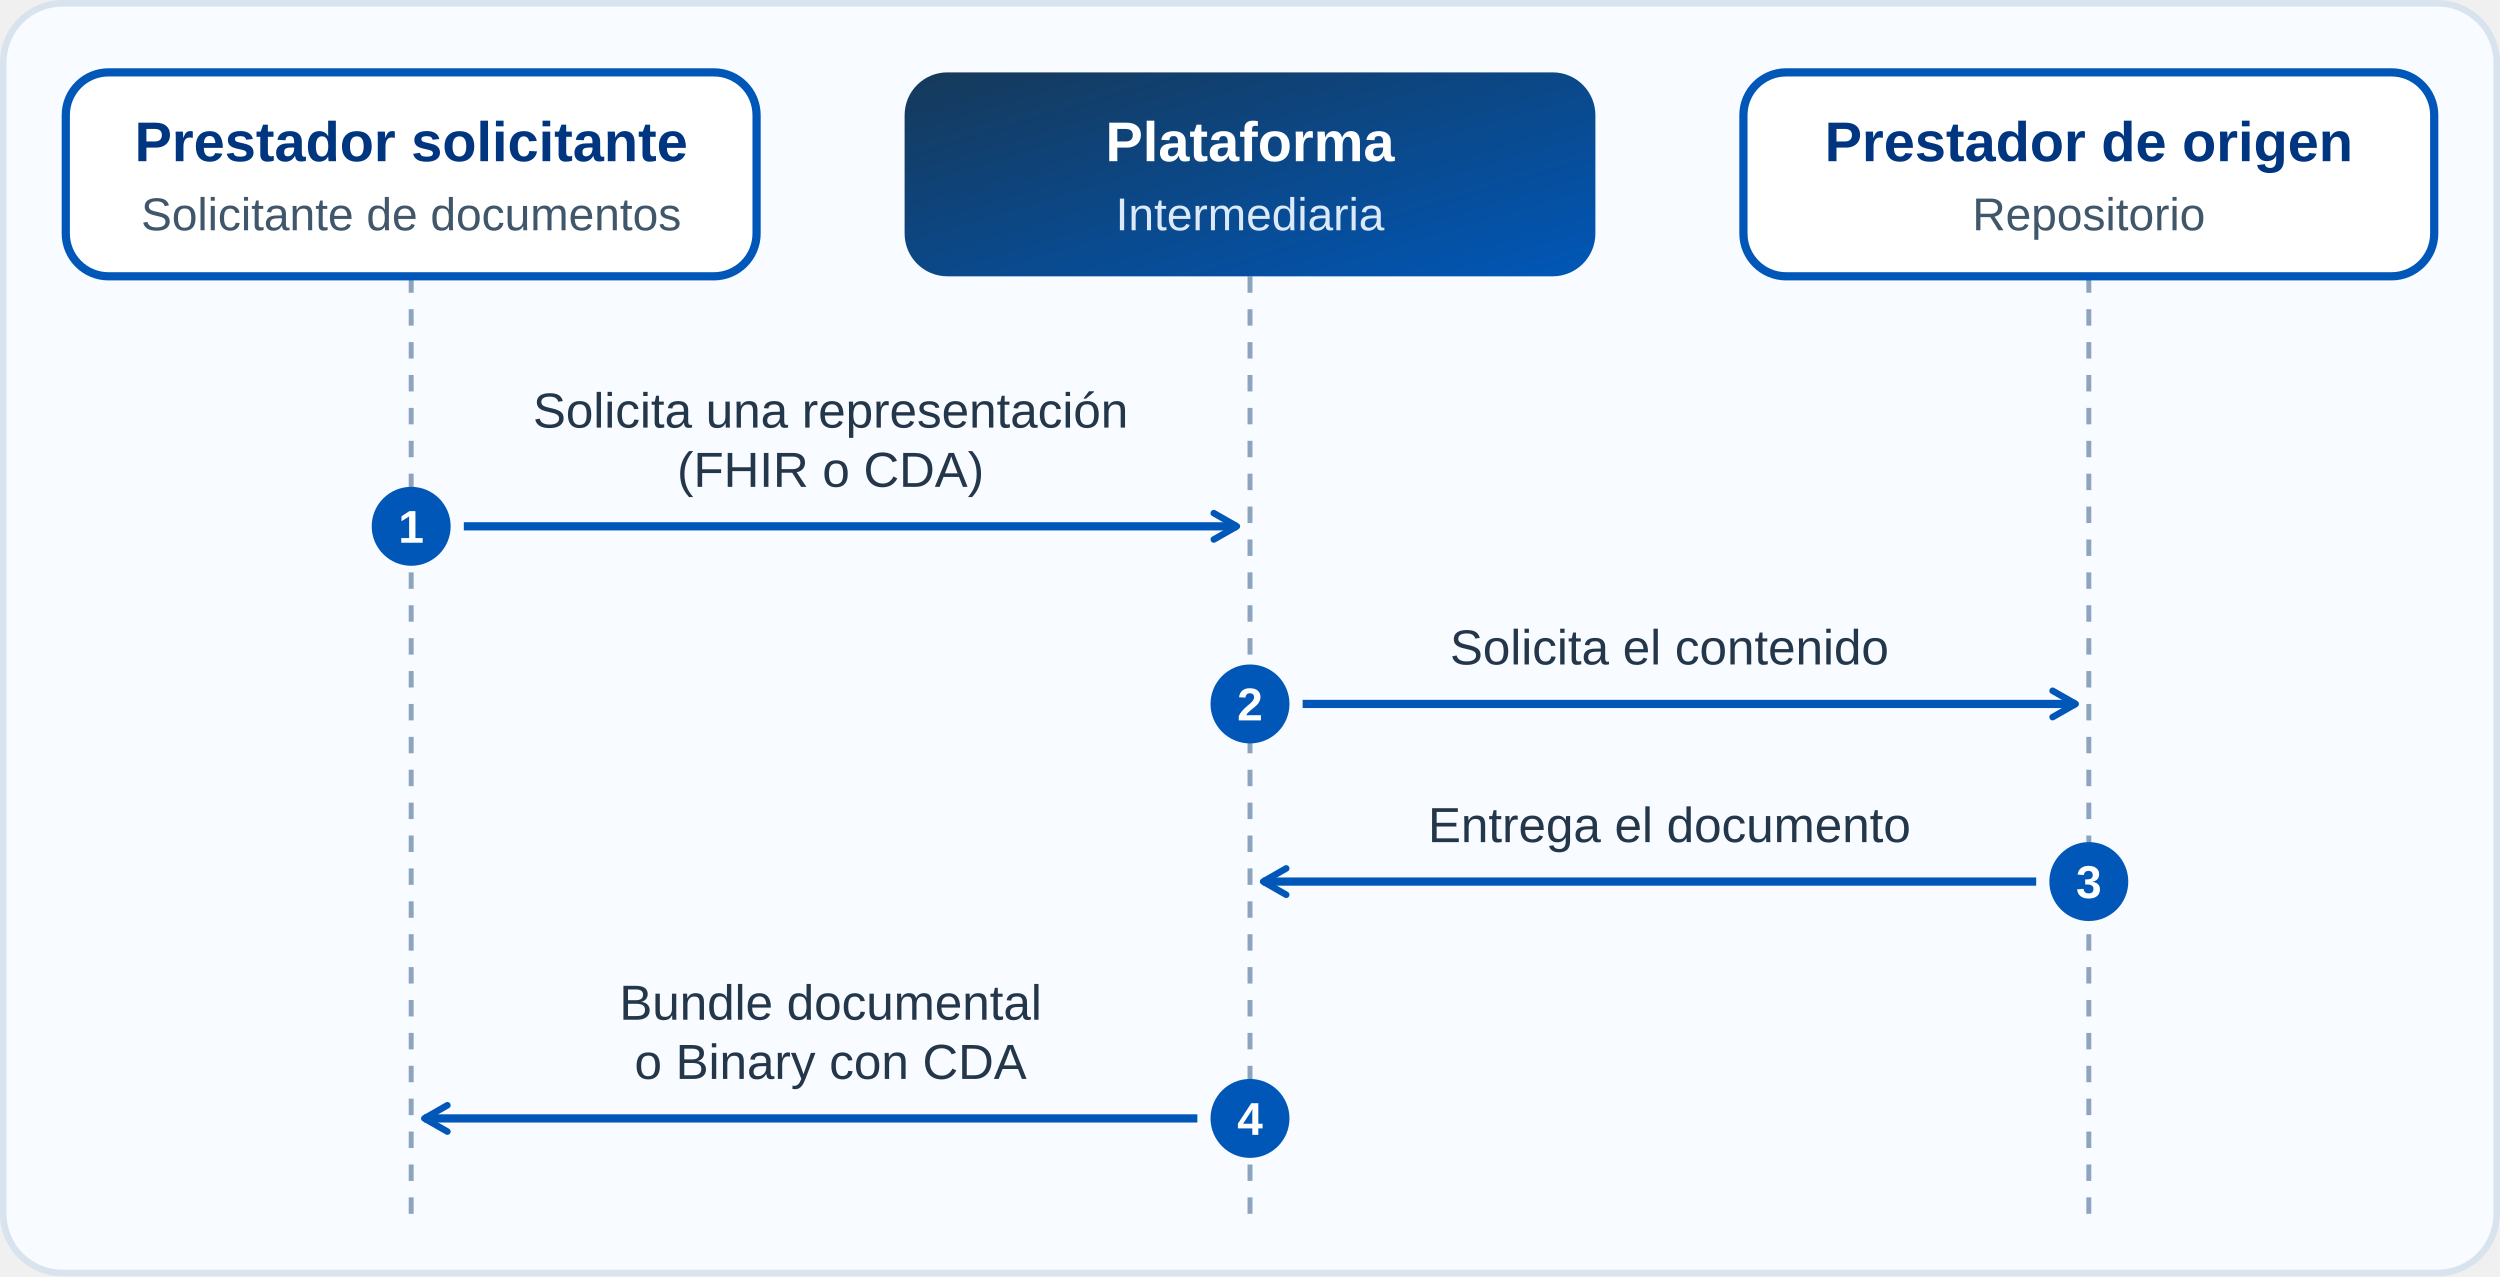
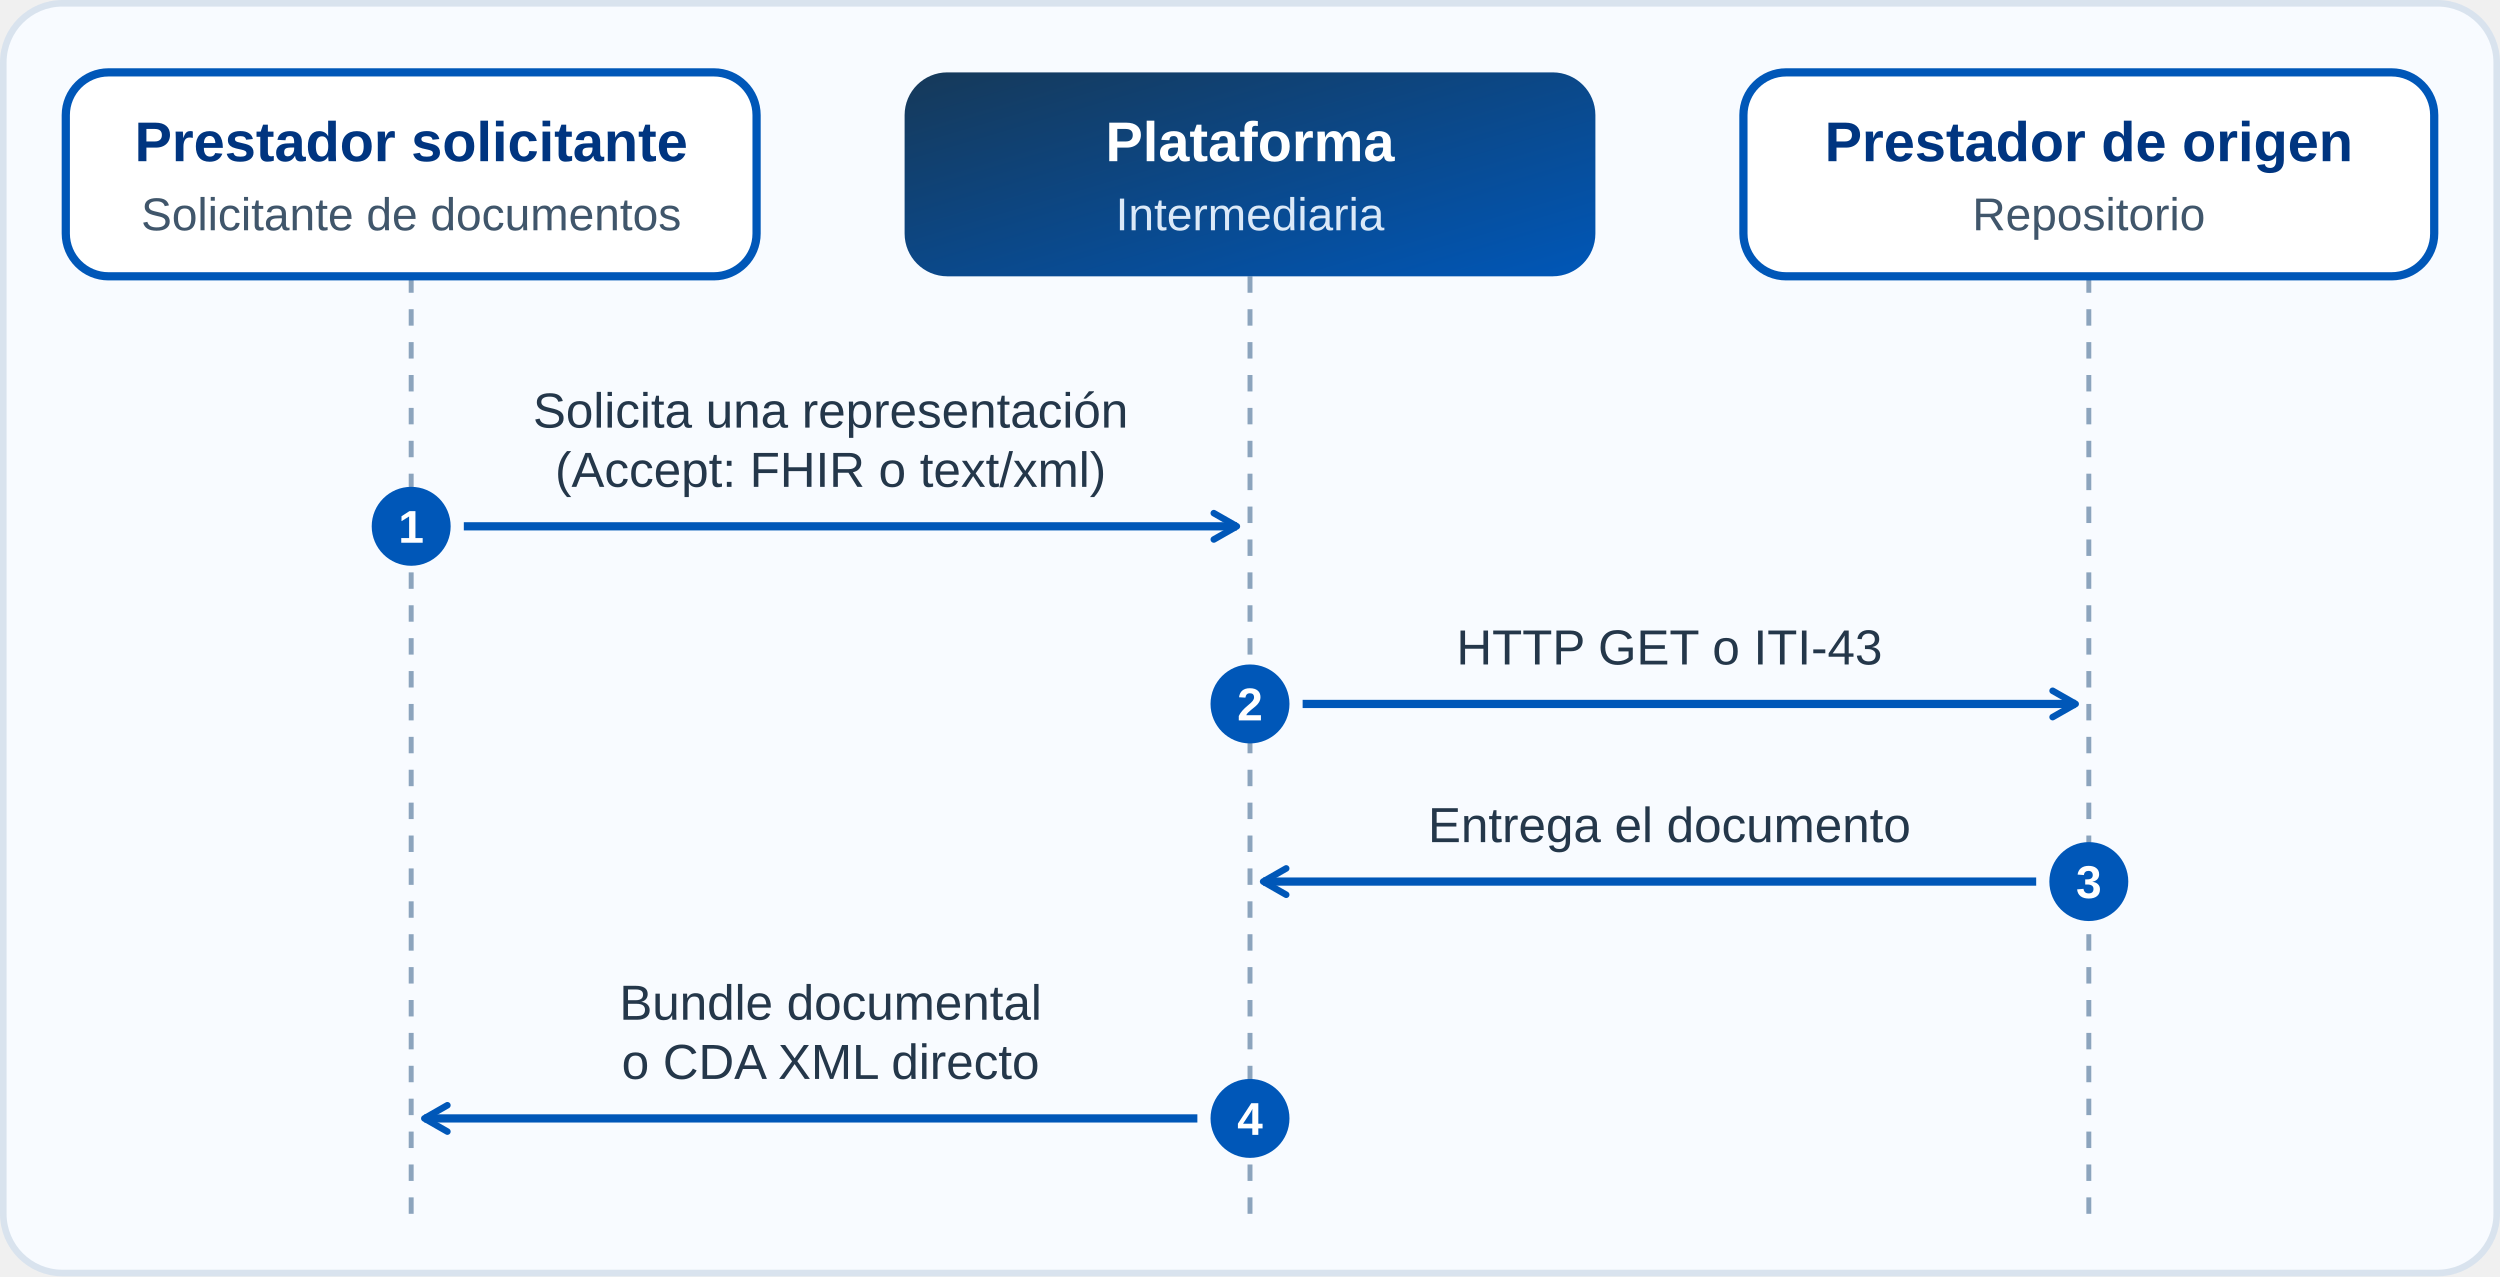
<svg xmlns="http://www.w3.org/2000/svg" width="760" height="388" viewBox="0 0 760 388" role="img" aria-labelledby="hcen-cu-recuperar-documento-title hcen-cu-recuperar-documento-desc">
  <defs>
    <linearGradient id="hcen-cu-recuperar-documento-plataforma" x1="0" y1="0" x2="1" y2="1">
      <stop offset="0" stop-color="#163959" />
      <stop offset="1" stop-color="#0057b8" />
    </linearGradient>
    <marker id="hcen-cu-recuperar-documento-arrow" markerWidth="10" markerHeight="10" refX="8" refY="5" orient="auto" markerUnits="userSpaceOnUse">
      <path d="M1 1 8 5 1 9" fill="none" stroke="#0057b8" stroke-width="2" stroke-linecap="round" stroke-linejoin="round" />
    </marker>
  </defs>
  <rect x="1" y="1" width="758" height="386" rx="18" fill="#f8fbff" stroke="#d9e3ee" stroke-width="2" />
  <path d="M125 84 V370" stroke="#8ca4bd" stroke-width="1.5" stroke-dasharray="5 5" />
  <rect x="20" y="22" width="210" height="62" rx="13" fill="#ffffff" stroke="#0057b8" stroke-width="2.5" />
  <text x="125" y="49" text-anchor="middle" fill="#003580" font-family="'Segoe UI', Arial, sans-serif" font-size="17" font-weight="700">Prestador solicitante</text>
  <text x="125" y="70" text-anchor="middle" fill="#40566b" font-family="'Segoe UI', Arial, sans-serif" font-size="14">Solicitante de documentos</text>
  <path d="M380 84 V370" stroke="#8ca4bd" stroke-width="1.5" stroke-dasharray="5 5" />
  <rect x="275" y="22" width="210" height="62" rx="13" fill="url(#hcen-cu-recuperar-documento-plataforma)" />
  <text x="380" y="49" text-anchor="middle" fill="#ffffff" font-family="'Segoe UI', Arial, sans-serif" font-size="17" font-weight="700">Plataforma</text>
  <text x="380" y="70" text-anchor="middle" fill="#dbe9f8" font-family="'Segoe UI', Arial, sans-serif" font-size="14">Intermediaria</text>
  <path d="M635 84 V370" stroke="#8ca4bd" stroke-width="1.5" stroke-dasharray="5 5" />
  <rect x="530" y="22" width="210" height="62" rx="13" fill="#ffffff" stroke="#0057b8" stroke-width="2.5" />
  <text x="635" y="49" text-anchor="middle" fill="#003580" font-family="'Segoe UI', Arial, sans-serif" font-size="17" font-weight="700">Prestador de origen</text>
  <text x="635" y="70" text-anchor="middle" fill="#40566b" font-family="'Segoe UI', Arial, sans-serif" font-size="14">Repositorio</text>
  <text x="252.5" y="130" text-anchor="middle" fill="#24374a" font-family="'Segoe UI', Arial, sans-serif" font-size="15">Solicita una representación</text>
-   <text x="252.5" y="148" text-anchor="middle" fill="#24374a" font-family="'Segoe UI', Arial, sans-serif" font-size="15">(FHIR o CDA)</text>
+   <text x="252.5" y="148" text-anchor="middle" fill="#24374a" font-family="'Segoe UI', Arial, sans-serif" font-size="15">(Accept: FHIR o text/xml)</text>
  <path d="M141 160 H376" fill="none" stroke="#0057b8" stroke-width="2.5" marker-end="url(#hcen-cu-recuperar-documento-arrow)" />
  <circle cx="125" cy="160" r="12" fill="#0057b8" />
  <text x="125" y="165" text-anchor="middle" fill="#ffffff" font-family="'Segoe UI', Arial, sans-serif" font-size="14" font-weight="700">1</text>
-   <text x="507.5" y="202" text-anchor="middle" fill="#24374a" font-family="'Segoe UI', Arial, sans-serif" font-size="15">Solicita el contenido</text>
+   <text x="507.5" y="202" text-anchor="middle" fill="#24374a" font-family="'Segoe UI', Arial, sans-serif" font-size="15">HTTP GET o ITI-43</text>
  <path d="M396 214 H631" fill="none" stroke="#0057b8" stroke-width="2.5" marker-end="url(#hcen-cu-recuperar-documento-arrow)" />
  <circle cx="380" cy="214" r="12" fill="#0057b8" />
  <text x="380" y="219" text-anchor="middle" fill="#ffffff" font-family="'Segoe UI', Arial, sans-serif" font-size="14" font-weight="700">2</text>
  <text x="507.5" y="256" text-anchor="middle" fill="#24374a" font-family="'Segoe UI', Arial, sans-serif" font-size="15">Entrega el documento</text>
  <path d="M619 268 H384" fill="none" stroke="#0057b8" stroke-width="2.5" marker-end="url(#hcen-cu-recuperar-documento-arrow)" />
  <circle cx="635" cy="268" r="12" fill="#0057b8" />
  <text x="635" y="273" text-anchor="middle" fill="#ffffff" font-family="'Segoe UI', Arial, sans-serif" font-size="14" font-weight="700">3</text>
  <text x="252.5" y="310" text-anchor="middle" fill="#24374a" font-family="'Segoe UI', Arial, sans-serif" font-size="15">Bundle documental</text>
-   <text x="252.5" y="328" text-anchor="middle" fill="#24374a" font-family="'Segoe UI', Arial, sans-serif" font-size="15">o Binary con CDA</text>
+   <text x="252.5" y="328" text-anchor="middle" fill="#24374a" font-family="'Segoe UI', Arial, sans-serif" font-size="15">o CDA XML directo</text>
  <path d="M364 340 H129" fill="none" stroke="#0057b8" stroke-width="2.5" marker-end="url(#hcen-cu-recuperar-documento-arrow)" />
  <circle cx="380" cy="340" r="12" fill="#0057b8" />
  <text x="380" y="345" text-anchor="middle" fill="#ffffff" font-family="'Segoe UI', Arial, sans-serif" font-size="14" font-weight="700">4</text>
</svg>
